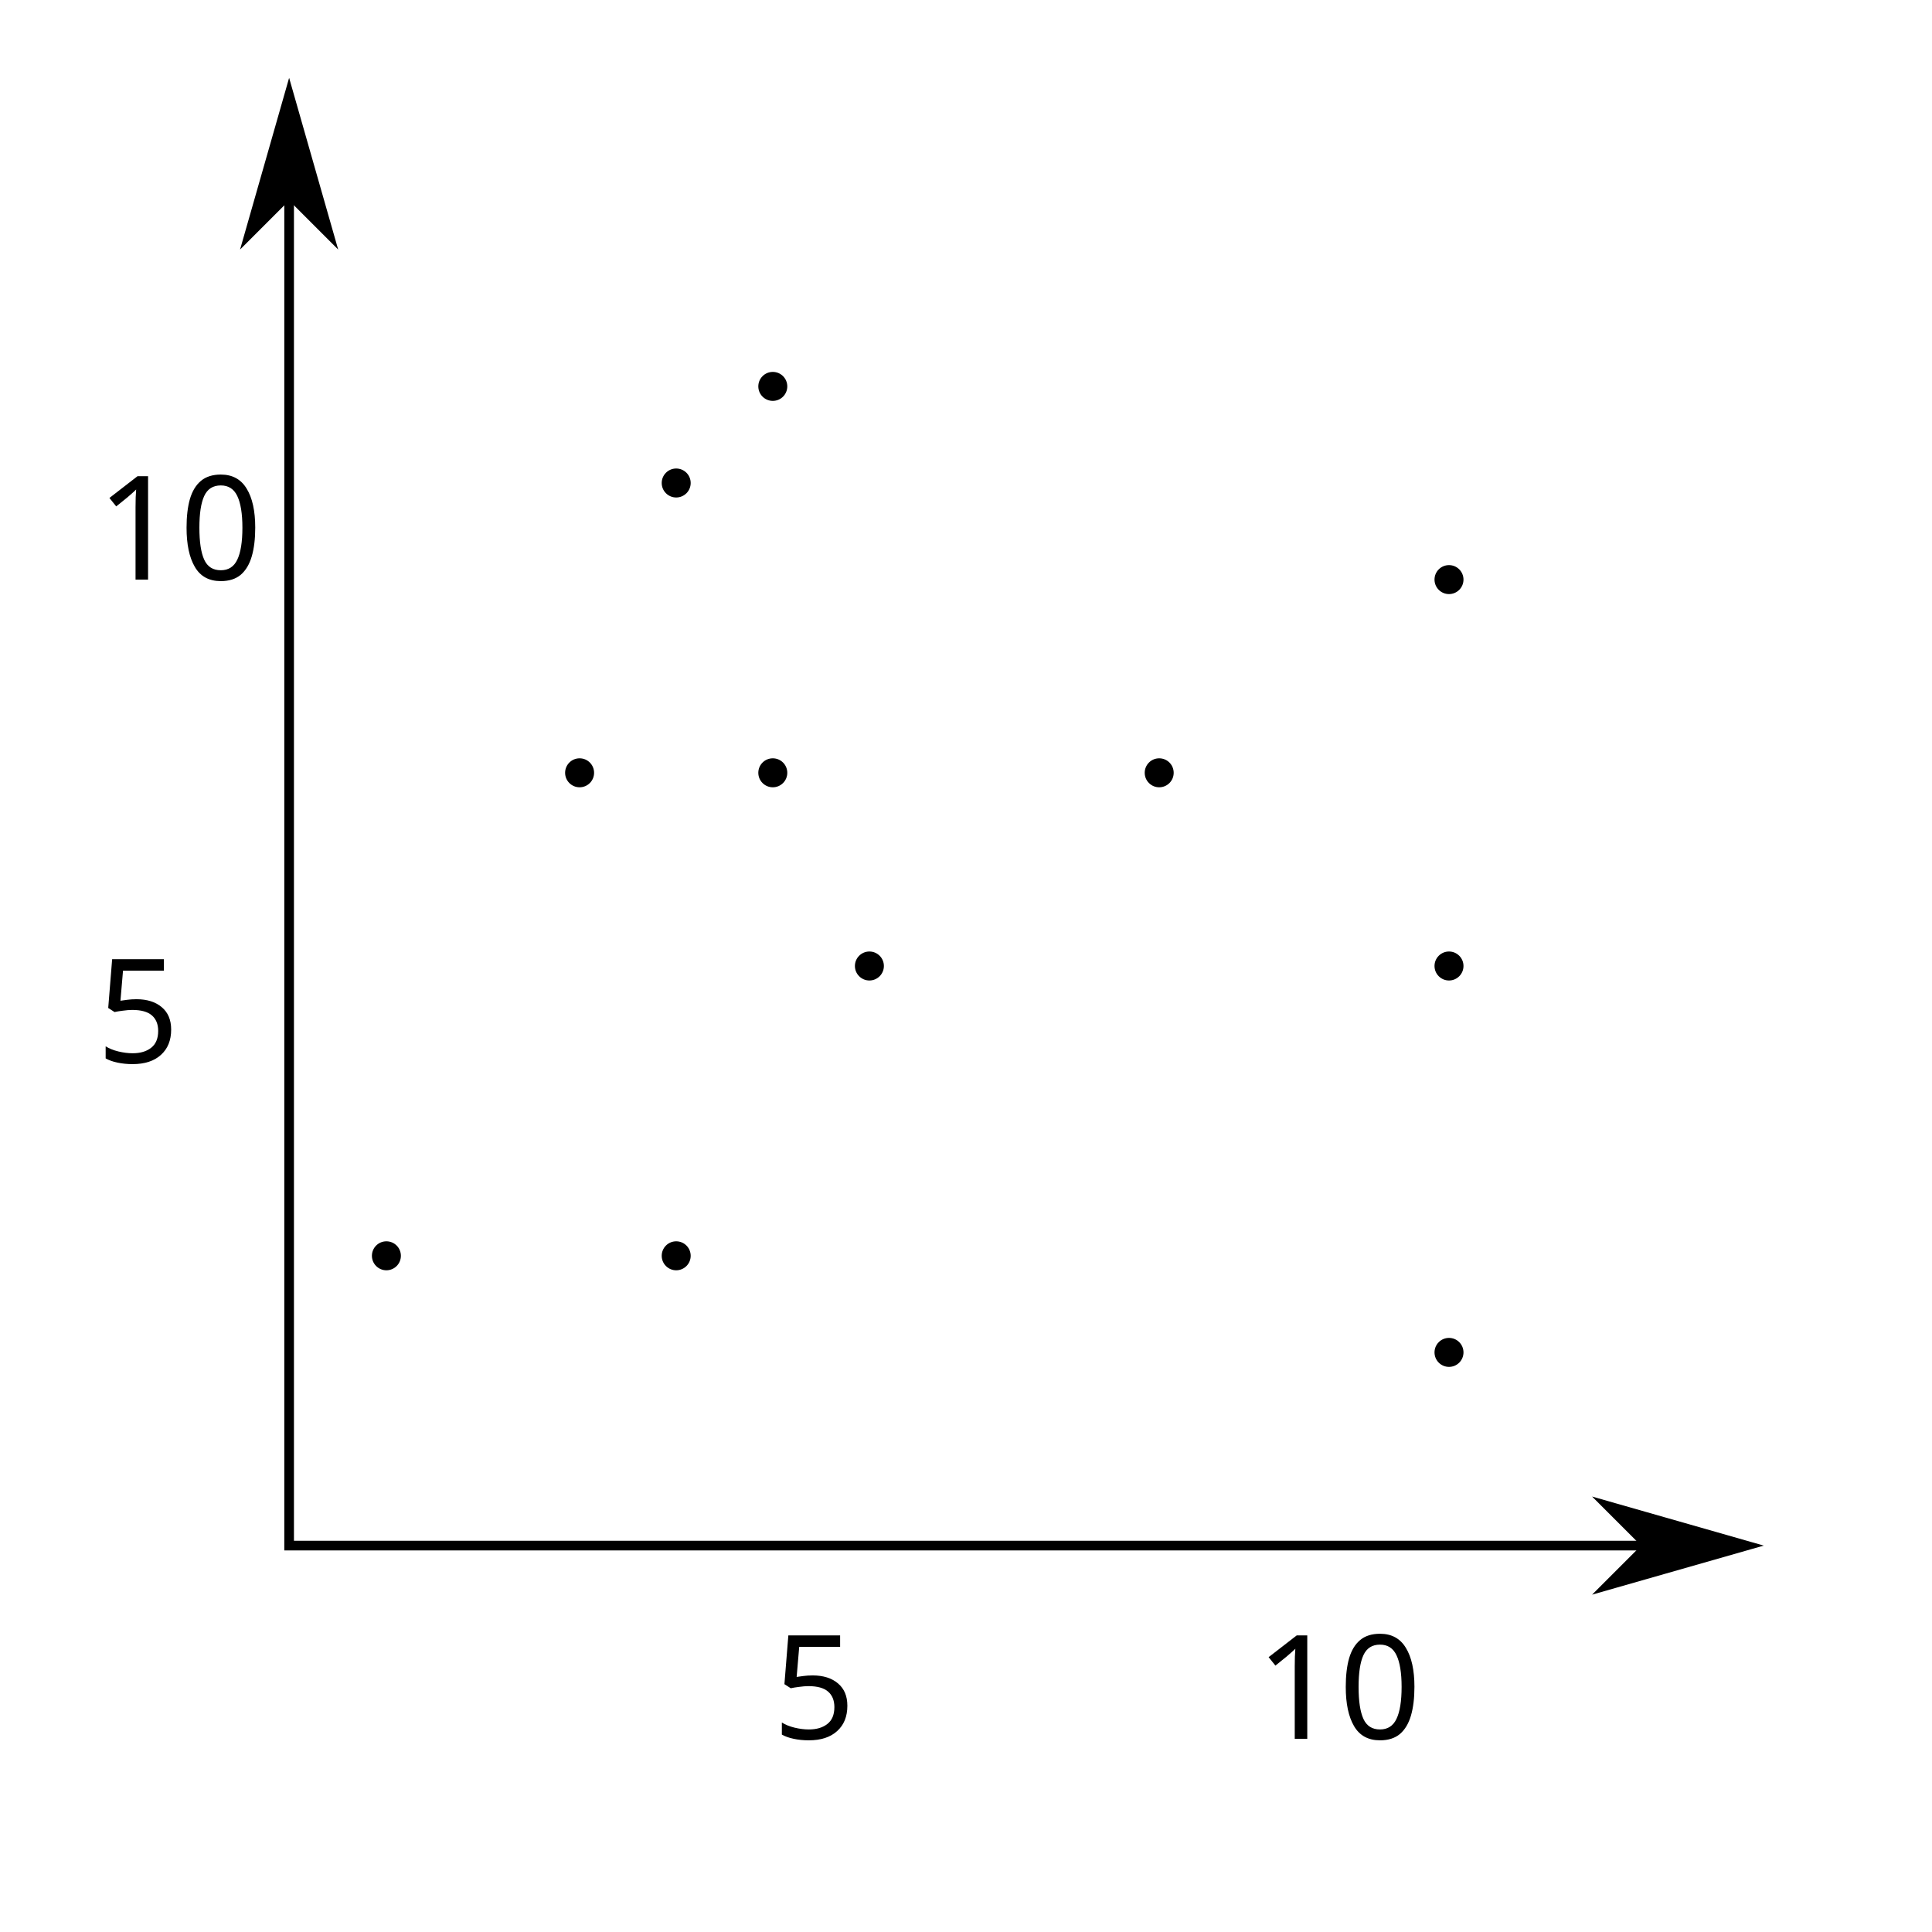
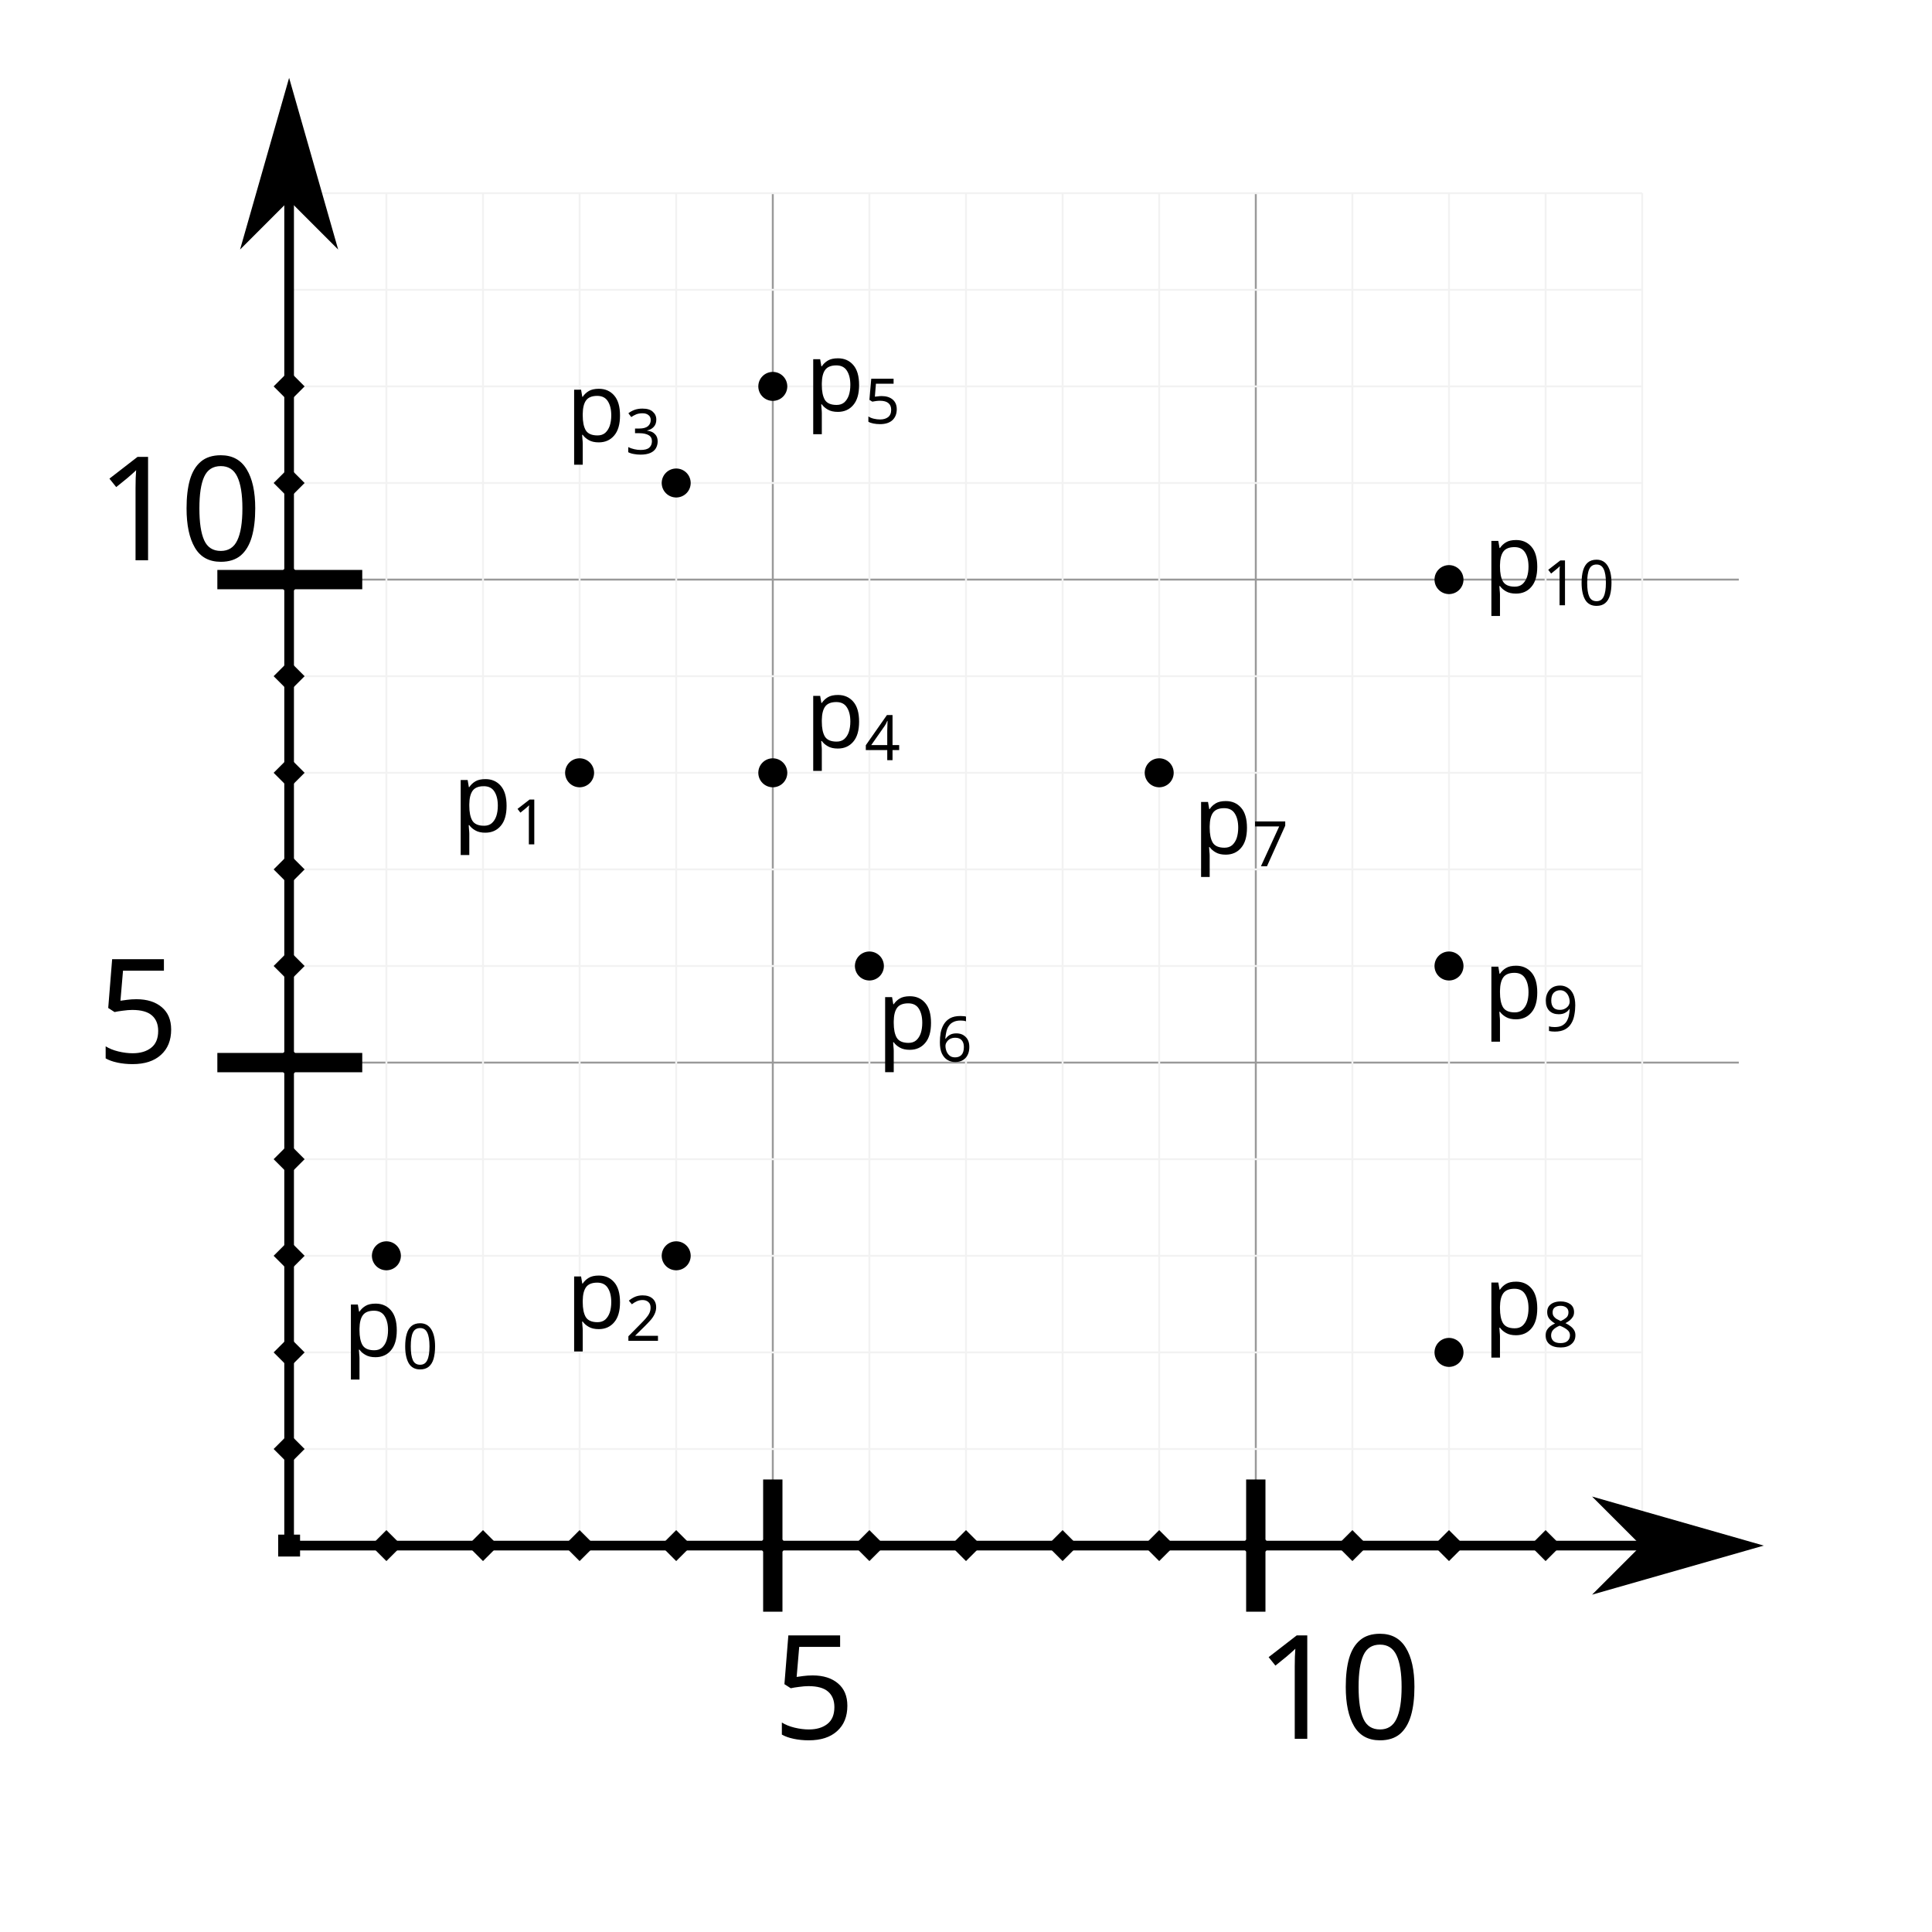
<svg xmlns="http://www.w3.org/2000/svg" width="56.444mm" height="56.444mm" viewBox="0 0 200 200" id="svg2" version="1.1">
  <defs id="defs4">
+     <marker orient="auto" refY="0.0" refX="0.0" id="DiamondS" style="overflow:visible">
+       <path id="path4275" d="M 0,-7.071 L -7.071,0 L 0,7.071 L 7.071,0 L 0,-7.071 z " style="fill-rule:evenodd;stroke:#000000;stroke-width:1pt;stroke-opacity:1;fill:#000000;fill-opacity:1" transform="scale(0.2)" />
+     </marker>
    <marker orient="auto" refY="0" refX="0" id="Arrow1Lstart" style="overflow:visible">
      <path id="path4211" d="M 0,0 5,-5 -12.5,0 5,5 0,0 Z" style="fill:#000000;fill-opacity:1;fill-rule:evenodd;stroke:#000000;stroke-width:1pt;stroke-opacity:1" transform="matrix(0.8,0,0,0.8,10,0)" />
    </marker>
    <marker orient="auto" refY="0" refX="0" id="Arrow1Lend" style="overflow:visible">
      <path id="path4214" d="M 0,0 5,-5 -12.5,0 5,5 0,0 Z" style="fill:#000000;fill-opacity:1;fill-rule:evenodd;stroke:#000000;stroke-width:1pt;stroke-opacity:1" transform="matrix(-0.8,0,0,-0.8,-10,0)" />
    </marker>
  </defs>
  <g id="layer1" transform="translate(-170,-742.3622)">
    <rect style="opacity:1;fill:#ffffff;fill-opacity:1;stroke:none;stroke-width:5;stroke-linecap:square;stroke-linejoin:bevel;stroke-miterlimit:4;stroke-dasharray:none;stroke-dashoffset:0;stroke-opacity:1" id="rect4170" width="200" height="200" x="170" y="742.362" />
-     <circle id="path4148" style="fill:#000000;stroke:none" cx="210" cy="872.362" r="1.5" />
-     <path style="fill:none;fill-rule:evenodd;stroke:#000000;stroke-width:1px;stroke-linecap:butt;stroke-linejoin:miter;stroke-opacity:1;marker-start:url(#Arrow1Lstart);marker-end:url(#Arrow1Lend)" d="m 350.644,902.362 -150.714,0 0,-150" id="path4150" />
+     <path style="fill:none;fill-rule:evenodd;stroke:#999999;stroke-width:0.2;stroke-linecap:butt;stroke-linejoin:miter;stroke-opacity:1;stroke-miterlimit:4;stroke-dasharray:none" d="m 200,852.362 150,0" id="path4465" />
+     <path style="fill:none;fill-rule:evenodd;stroke:#999999;stroke-width:0.2;stroke-linecap:butt;stroke-linejoin:miter;stroke-opacity:1;stroke-miterlimit:4;stroke-dasharray:none" d="m 200,802.362 150,0" id="path4467" />
+     <path style="fill:none;fill-rule:evenodd;stroke:#999999;stroke-width:0.2;stroke-linecap:butt;stroke-linejoin:miter;stroke-opacity:1;stroke-miterlimit:4;stroke-dasharray:none" d="m 250,902.362 0,-140" id="path4469" />
+     <path style="fill:none;fill-rule:evenodd;stroke:#999999;stroke-width:0.2;stroke-linecap:butt;stroke-linejoin:miter;stroke-opacity:1;stroke-miterlimit:4;stroke-dasharray:none" d="m 300,902.362 0,-140" id="path4471" />
+     <path id="path4475" d="m 240,902.362 0,-140" style="fill:none;fill-rule:evenodd;stroke:#f2f2f2;stroke-width:0.2;stroke-linecap:butt;stroke-linejoin:miter;stroke-miterlimit:4;stroke-dasharray:none;stroke-opacity:1" />
+     <path style="fill:none;fill-rule:evenodd;stroke:#f2f2f2;stroke-width:0.2;stroke-linecap:butt;stroke-linejoin:miter;stroke-miterlimit:4;stroke-dasharray:none;stroke-opacity:1" d="m 230,902.362 0,-140" id="path4477" />
+     <path id="path4479" d="m 220,902.362 0,-140" style="fill:none;fill-rule:evenodd;stroke:#f2f2f2;stroke-width:0.2;stroke-linecap:butt;stroke-linejoin:miter;stroke-miterlimit:4;stroke-dasharray:none;stroke-opacity:1" />
+     <path style="fill:none;fill-rule:evenodd;stroke:#f2f2f2;stroke-width:0.2;stroke-linecap:butt;stroke-linejoin:miter;stroke-miterlimit:4;stroke-dasharray:none;stroke-opacity:1" d="m 210,902.362 0,-140" id="path4481" />
+     <path style="fill:none;fill-rule:evenodd;stroke:#f2f2f2;stroke-width:0.2;stroke-linecap:butt;stroke-linejoin:miter;stroke-miterlimit:4;stroke-dasharray:none;stroke-opacity:1" d="m 260,902.362 0,-140" id="path4483" />
+     <path id="path4485" d="m 270,902.362 0,-140" style="fill:none;fill-rule:evenodd;stroke:#f2f2f2;stroke-width:0.2;stroke-linecap:butt;stroke-linejoin:miter;stroke-miterlimit:4;stroke-dasharray:none;stroke-opacity:1" />
+     <path style="fill:none;fill-rule:evenodd;stroke:#f2f2f2;stroke-width:0.2;stroke-linecap:butt;stroke-linejoin:miter;stroke-miterlimit:4;stroke-dasharray:none;stroke-opacity:1" d="m 280,902.362 0,-140" id="path4487" />
+     <path id="path4489" d="m 290,902.362 0,-140" style="fill:none;fill-rule:evenodd;stroke:#f2f2f2;stroke-width:0.2;stroke-linecap:butt;stroke-linejoin:miter;stroke-miterlimit:4;stroke-dasharray:none;stroke-opacity:1" />
+     <path style="fill:none;fill-rule:evenodd;stroke:#f2f2f2;stroke-width:0.2;stroke-linecap:butt;stroke-linejoin:miter;stroke-miterlimit:4;stroke-dasharray:none;stroke-opacity:1" d="m 310,902.362 0,-140" id="path4491" />
+     <path id="path4493" d="m 320,902.362 0,-140" style="fill:none;fill-rule:evenodd;stroke:#f2f2f2;stroke-width:0.2;stroke-linecap:butt;stroke-linejoin:miter;stroke-miterlimit:4;stroke-dasharray:none;stroke-opacity:1" />
+     <path style="fill:none;fill-rule:evenodd;stroke:#f2f2f2;stroke-width:0.2;stroke-linecap:butt;stroke-linejoin:miter;stroke-miterlimit:4;stroke-dasharray:none;stroke-opacity:1" d="m 330,902.362 0,-140" id="path4495" />
+     <path id="path4497" d="m 340,902.362 0,-140" style="fill:none;fill-rule:evenodd;stroke:#f2f2f2;stroke-width:0.2;stroke-linecap:butt;stroke-linejoin:miter;stroke-miterlimit:4;stroke-dasharray:none;stroke-opacity:1" />
+     <path style="fill:none;fill-rule:evenodd;stroke:#f2f2f2;stroke-width:0.2;stroke-linecap:butt;stroke-linejoin:miter;stroke-miterlimit:4;stroke-dasharray:none;stroke-opacity:1" d="m 200,792.362 140,0" id="path4525" />
+     <path id="path4527" d="m 200,782.362 140,0" style="fill:none;fill-rule:evenodd;stroke:#f2f2f2;stroke-width:0.2;stroke-linecap:butt;stroke-linejoin:miter;stroke-miterlimit:4;stroke-dasharray:none;stroke-opacity:1" />
+     <path style="fill:none;fill-rule:evenodd;stroke:#f2f2f2;stroke-width:0.2;stroke-linecap:butt;stroke-linejoin:miter;stroke-miterlimit:4;stroke-dasharray:none;stroke-opacity:1" d="m 200,772.362 140,0" id="path4529" />
+     <path id="path4531" d="m 200,762.362 140,0" style="fill:none;fill-rule:evenodd;stroke:#f2f2f2;stroke-width:0.2;stroke-linecap:butt;stroke-linejoin:miter;stroke-miterlimit:4;stroke-dasharray:none;stroke-opacity:1" />
+     <path id="path4533" d="m 200,812.362 140,0" style="fill:none;fill-rule:evenodd;stroke:#f2f2f2;stroke-width:0.2;stroke-linecap:butt;stroke-linejoin:miter;stroke-miterlimit:4;stroke-dasharray:none;stroke-opacity:1" />
+     <path style="fill:none;fill-rule:evenodd;stroke:#f2f2f2;stroke-width:0.2;stroke-linecap:butt;stroke-linejoin:miter;stroke-miterlimit:4;stroke-dasharray:none;stroke-opacity:1" d="m 200,822.362 140,0" id="path4535" />
+     <path id="path4537" d="m 200,832.362 140,0" style="fill:none;fill-rule:evenodd;stroke:#f2f2f2;stroke-width:0.2;stroke-linecap:butt;stroke-linejoin:miter;stroke-miterlimit:4;stroke-dasharray:none;stroke-opacity:1" />
+     <path style="fill:none;fill-rule:evenodd;stroke:#f2f2f2;stroke-width:0.2;stroke-linecap:butt;stroke-linejoin:miter;stroke-miterlimit:4;stroke-dasharray:none;stroke-opacity:1" d="m 200,842.362 140,0" id="path4539" />
+     <path id="path4541" d="m 200,862.362 140,0" style="fill:none;fill-rule:evenodd;stroke:#f2f2f2;stroke-width:0.2;stroke-linecap:butt;stroke-linejoin:miter;stroke-miterlimit:4;stroke-dasharray:none;stroke-opacity:1" />
+     <path style="fill:none;fill-rule:evenodd;stroke:#f2f2f2;stroke-width:0.2;stroke-linecap:butt;stroke-linejoin:miter;stroke-miterlimit:4;stroke-dasharray:none;stroke-opacity:1" d="m 200,872.362 140,0" id="path4543" />
+     <path id="path4545" d="m 200,882.362 140,0" style="fill:none;fill-rule:evenodd;stroke:#f2f2f2;stroke-width:0.2;stroke-linecap:butt;stroke-linejoin:miter;stroke-miterlimit:4;stroke-dasharray:none;stroke-opacity:1" />
+     <path style="fill:none;fill-rule:evenodd;stroke:#f2f2f2;stroke-width:0.2;stroke-linecap:butt;stroke-linejoin:miter;stroke-miterlimit:4;stroke-dasharray:none;stroke-opacity:1" d="m 200,892.362 140,0" id="path4547" />
    <circle id="path4152" style="fill:#000000;stroke:none" cx="250" cy="822.362" r="1.5" />
    <circle id="path4154" style="fill:#000000;stroke:none" cx="260" cy="842.362" r="1.5" />
    <circle id="path4156" style="fill:#000000;stroke:none" cx="240" cy="872.362" r="1.5" />
    <circle id="path4158" style="fill:#000000;stroke:none" cx="320" cy="882.362" r="1.5" />
    <circle id="path4160" style="fill:#000000;stroke:none" cx="320" cy="842.362" r="1.5" />
    <circle id="path4162" style="fill:#000000;stroke:none" cx="320" cy="802.362" r="1.5" />
    <circle id="path4164" style="fill:#000000;stroke:none" cx="250" cy="782.362" r="1.5" />
    <circle id="path4166" style="fill:#000000;stroke:none" cx="240" cy="792.362" r="1.5" />
    <circle id="path4168" style="fill:#000000;stroke:none" cx="230" cy="822.362" r="1.5" />
    <circle id="path4170" style="fill:#000000;stroke:none" cx="290" cy="822.362" r="1.5" />
+     <text xml:space="preserve" style="font-style:normal;font-weight:normal;font-size:15px;line-height:125%;font-family:Sans;letter-spacing:0px;word-spacing:0px;fill:#000000;fill-opacity:1;stroke:none;stroke-width:1px;stroke-linecap:butt;stroke-linejoin:miter;stroke-opacity:1" x="180" y="800.362" id="text4203">
+       <tspan id="tspan4205" x="180" y="800.362">10</tspan>
+     </text>
+     <circle id="path4148" style="fill:#000000;stroke:none" cx="210" cy="872.362" r="1.5" />
+     <path style="fill:none;fill-rule:evenodd;stroke:#000000;stroke-width:2;stroke-linecap:butt;stroke-linejoin:miter;stroke-miterlimit:4;stroke-dasharray:none;stroke-opacity:1" d="m 207.5,802.362 -15,0" id="path4463" />
+     <text xml:space="preserve" style="font-style:normal;font-weight:normal;font-size:15px;line-height:125%;font-family:Sans;letter-spacing:0px;word-spacing:0px;fill:#000000;fill-opacity:1;stroke:none;stroke-width:1px;stroke-linecap:butt;stroke-linejoin:miter;stroke-opacity:1" x="180" y="852.362" id="text4199">
+       <tspan id="tspan4201" x="180" y="852.362">5</tspan>
+     </text>
+     <path id="path4461" d="m 207.5,852.362 -15,0" style="fill:none;fill-rule:evenodd;stroke:#000000;stroke-width:2;stroke-linecap:butt;stroke-linejoin:miter;stroke-miterlimit:4;stroke-dasharray:none;stroke-opacity:1" />
    <text xml:space="preserve" style="font-style:normal;font-weight:normal;font-size:15px;line-height:125%;font-family:Sans;letter-spacing:0px;word-spacing:0px;fill:#000000;fill-opacity:1;stroke:none;stroke-width:1px;stroke-linecap:butt;stroke-linejoin:miter;stroke-opacity:1" x="250" y="922.362" id="text4191">
      <tspan id="tspan4193" x="250" y="922.362">5</tspan>
    </text>
    <text xml:space="preserve" style="font-style:normal;font-weight:normal;font-size:15px;line-height:125%;font-family:Sans;letter-spacing:0px;word-spacing:0px;fill:#000000;fill-opacity:1;stroke:none;stroke-width:1px;stroke-linecap:butt;stroke-linejoin:miter;stroke-opacity:1" x="300" y="922.362" id="text4195">
      <tspan id="tspan4197" x="300" y="922.362">10</tspan>
    </text>
-     <text xml:space="preserve" style="font-style:normal;font-weight:normal;font-size:15px;line-height:125%;font-family:Sans;letter-spacing:0px;word-spacing:0px;fill:#000000;fill-opacity:1;stroke:none;stroke-width:1px;stroke-linecap:butt;stroke-linejoin:miter;stroke-opacity:1" x="180" y="852.362" id="text4199">
-       <tspan id="tspan4201" x="180" y="852.362">5</tspan>
+     <path style="fill:none;fill-rule:evenodd;stroke:#000000;stroke-width:2;stroke-linecap:butt;stroke-linejoin:miter;stroke-miterlimit:4;stroke-dasharray:none;stroke-opacity:1" d="m 250,909.205 0,-13.687" id="path4457" />
+     <path id="path4459" d="m 300,909.205 0,-13.687" style="fill:none;fill-rule:evenodd;stroke:#000000;stroke-width:2;stroke-linecap:butt;stroke-linejoin:miter;stroke-miterlimit:4;stroke-dasharray:none;stroke-opacity:1" />
+     <path style="fill:none;fill-rule:evenodd;stroke:#000000;stroke-width:1;stroke-linecap:butt;stroke-linejoin:miter;stroke-miterlimit:4;stroke-dasharray:none;stroke-opacity:1;marker-start:url(#Arrow1Lstart);marker-mid:url(#DiamondS);marker-end:url(#Arrow1Lend)" d="m 350.644,902.362 -20.644,0 -10,0 -10,0 -10,0 -10,0 -10,0 -10,0 -10,0 -10,0 -10,0 -10,0 -10,0 -10,0 -10.071,0 4.2e-4,-10 0,-10 0,-10 0,-10 0,-10 0,-10 0,-10 0,-10 0,-10 0,-10 0,-10 0,-10 0,-30" id="path4150" />
+     <text xml:space="preserve" style="font-style:normal;font-weight:normal;font-size:10px;line-height:125%;font-family:Sans;letter-spacing:0px;word-spacing:0px;fill:#000000;fill-opacity:1;stroke:none;stroke-width:1px;stroke-linecap:butt;stroke-linejoin:miter;stroke-opacity:1" x="205.482" y="882.763" id="text4220">
+       <tspan id="tspan4222" x="205.482" y="882.763">p<tspan style="font-size:65%;baseline-shift:sub" id="tspan4224">0</tspan>
+       </tspan>
    </text>
-     <text xml:space="preserve" style="font-style:normal;font-weight:normal;font-size:15px;line-height:125%;font-family:Sans;letter-spacing:0px;word-spacing:0px;fill:#000000;fill-opacity:1;stroke:none;stroke-width:1px;stroke-linecap:butt;stroke-linejoin:miter;stroke-opacity:1" x="180" y="802.362" id="text4203">
-       <tspan id="tspan4205" x="180" y="802.362">10</tspan>
+     <text id="text4226" y="828.467" x="216.846" style="font-style:normal;font-weight:normal;font-size:10px;line-height:125%;font-family:Sans;letter-spacing:0px;word-spacing:0px;fill:#000000;fill-opacity:1;stroke:none;stroke-width:1px;stroke-linecap:butt;stroke-linejoin:miter;stroke-opacity:1" xml:space="preserve">
+       <tspan y="828.467" x="216.846" id="tspan4228">p<tspan style="font-size:65%;baseline-shift:sub" id="tspan4232">1</tspan>
+       </tspan>
+     </text>
+     <text xml:space="preserve" style="font-style:normal;font-weight:normal;font-size:10px;line-height:125%;font-family:Sans;letter-spacing:0px;word-spacing:0px;fill:#000000;fill-opacity:1;stroke:none;stroke-width:1px;stroke-linecap:butt;stroke-linejoin:miter;stroke-opacity:1" x="228.589" y="788.061" id="text4234">
+       <tspan id="tspan4236" x="228.589" y="788.061">p<tspan id="tspan4238" style="font-size:65%;baseline-shift:sub">3</tspan>
+       </tspan>
+     </text>
+     <text id="text4240" y="879.859" x="228.589" style="font-style:normal;font-weight:normal;font-size:10px;line-height:125%;font-family:Sans;letter-spacing:0px;word-spacing:0px;fill:#000000;fill-opacity:1;stroke:none;stroke-width:1px;stroke-linecap:butt;stroke-linejoin:miter;stroke-opacity:1" xml:space="preserve">
+       <tspan y="879.859" x="228.589" id="tspan4242">p<tspan style="font-size:65%;baseline-shift:sub" id="tspan4244">2</tspan>
+       </tspan>
+     </text>
+     <text id="text4246" y="819.755" x="253.338" style="font-style:normal;font-weight:normal;font-size:10px;line-height:125%;font-family:Sans;letter-spacing:0px;word-spacing:0px;fill:#000000;fill-opacity:1;stroke:none;stroke-width:1px;stroke-linecap:butt;stroke-linejoin:miter;stroke-opacity:1" xml:space="preserve">
+       <tspan y="819.755" x="253.338" id="tspan4248">p<tspan style="font-size:65%;baseline-shift:sub" id="tspan4252">4</tspan>
+       </tspan>
+     </text>
+     <text xml:space="preserve" style="font-style:normal;font-weight:normal;font-size:10px;line-height:125%;font-family:Sans;letter-spacing:0px;word-spacing:0px;fill:#000000;fill-opacity:1;stroke:none;stroke-width:1px;stroke-linecap:butt;stroke-linejoin:miter;stroke-opacity:1" x="253.338" y="784.905" id="text4254">
+       <tspan id="tspan4256" x="253.338" y="784.905">p<tspan id="tspan4258" style="font-size:65%;baseline-shift:sub">5</tspan>
+       </tspan>
+     </text>
+     <text id="text4260" y="850.943" x="260.787" style="font-style:normal;font-weight:normal;font-size:10px;line-height:125%;font-family:Sans;letter-spacing:0px;word-spacing:0px;fill:#000000;fill-opacity:1;stroke:none;stroke-width:1px;stroke-linecap:butt;stroke-linejoin:miter;stroke-opacity:1" xml:space="preserve">
+       <tspan y="850.943" x="260.787" id="tspan4262">p<tspan style="font-size:65%;baseline-shift:sub" id="tspan4264">6</tspan>
+       </tspan>
+     </text>
+     <text xml:space="preserve" style="font-style:normal;font-weight:normal;font-size:10px;line-height:125%;font-family:Sans;letter-spacing:0px;word-spacing:0px;fill:#000000;fill-opacity:1;stroke:none;stroke-width:1px;stroke-linecap:butt;stroke-linejoin:miter;stroke-opacity:1" x="293.491" y="830.74" id="text4266">
+       <tspan id="tspan4268" x="293.491" y="830.74">p<tspan id="tspan4270" style="font-size:65%;baseline-shift:sub">7</tspan>
+       </tspan>
+     </text>
+     <text id="text4272" y="880.49" x="323.543" style="font-style:normal;font-weight:normal;font-size:10px;line-height:125%;font-family:Sans;letter-spacing:0px;word-spacing:0px;fill:#000000;fill-opacity:1;stroke:none;stroke-width:1px;stroke-linecap:butt;stroke-linejoin:miter;stroke-opacity:1" xml:space="preserve">
+       <tspan y="880.49" x="323.543" id="tspan4274">p<tspan style="font-size:65%;baseline-shift:sub" id="tspan4276">8</tspan>
+       </tspan>
+     </text>
+     <text xml:space="preserve" style="font-style:normal;font-weight:normal;font-size:10px;line-height:125%;font-family:Sans;letter-spacing:0px;word-spacing:0px;fill:#000000;fill-opacity:1;stroke:none;stroke-width:1px;stroke-linecap:butt;stroke-linejoin:miter;stroke-opacity:1" x="323.543" y="847.787" id="text4278">
+       <tspan id="tspan4280" x="323.543" y="847.787">p<tspan style="font-size:65%;baseline-shift:sub" id="tspan4284">9</tspan>
+       </tspan>
+     </text>
+     <text id="text4286" y="803.719" x="323.543" style="font-style:normal;font-weight:normal;font-size:10px;line-height:125%;font-family:Sans;letter-spacing:0px;word-spacing:0px;fill:#000000;fill-opacity:1;stroke:none;stroke-width:1px;stroke-linecap:butt;stroke-linejoin:miter;stroke-opacity:1" xml:space="preserve">
+       <tspan y="803.719" x="323.543" id="tspan4288">p<tspan id="tspan4290" style="font-size:65%;baseline-shift:sub">10</tspan>
+       </tspan>
    </text>
  </g>
</svg>
